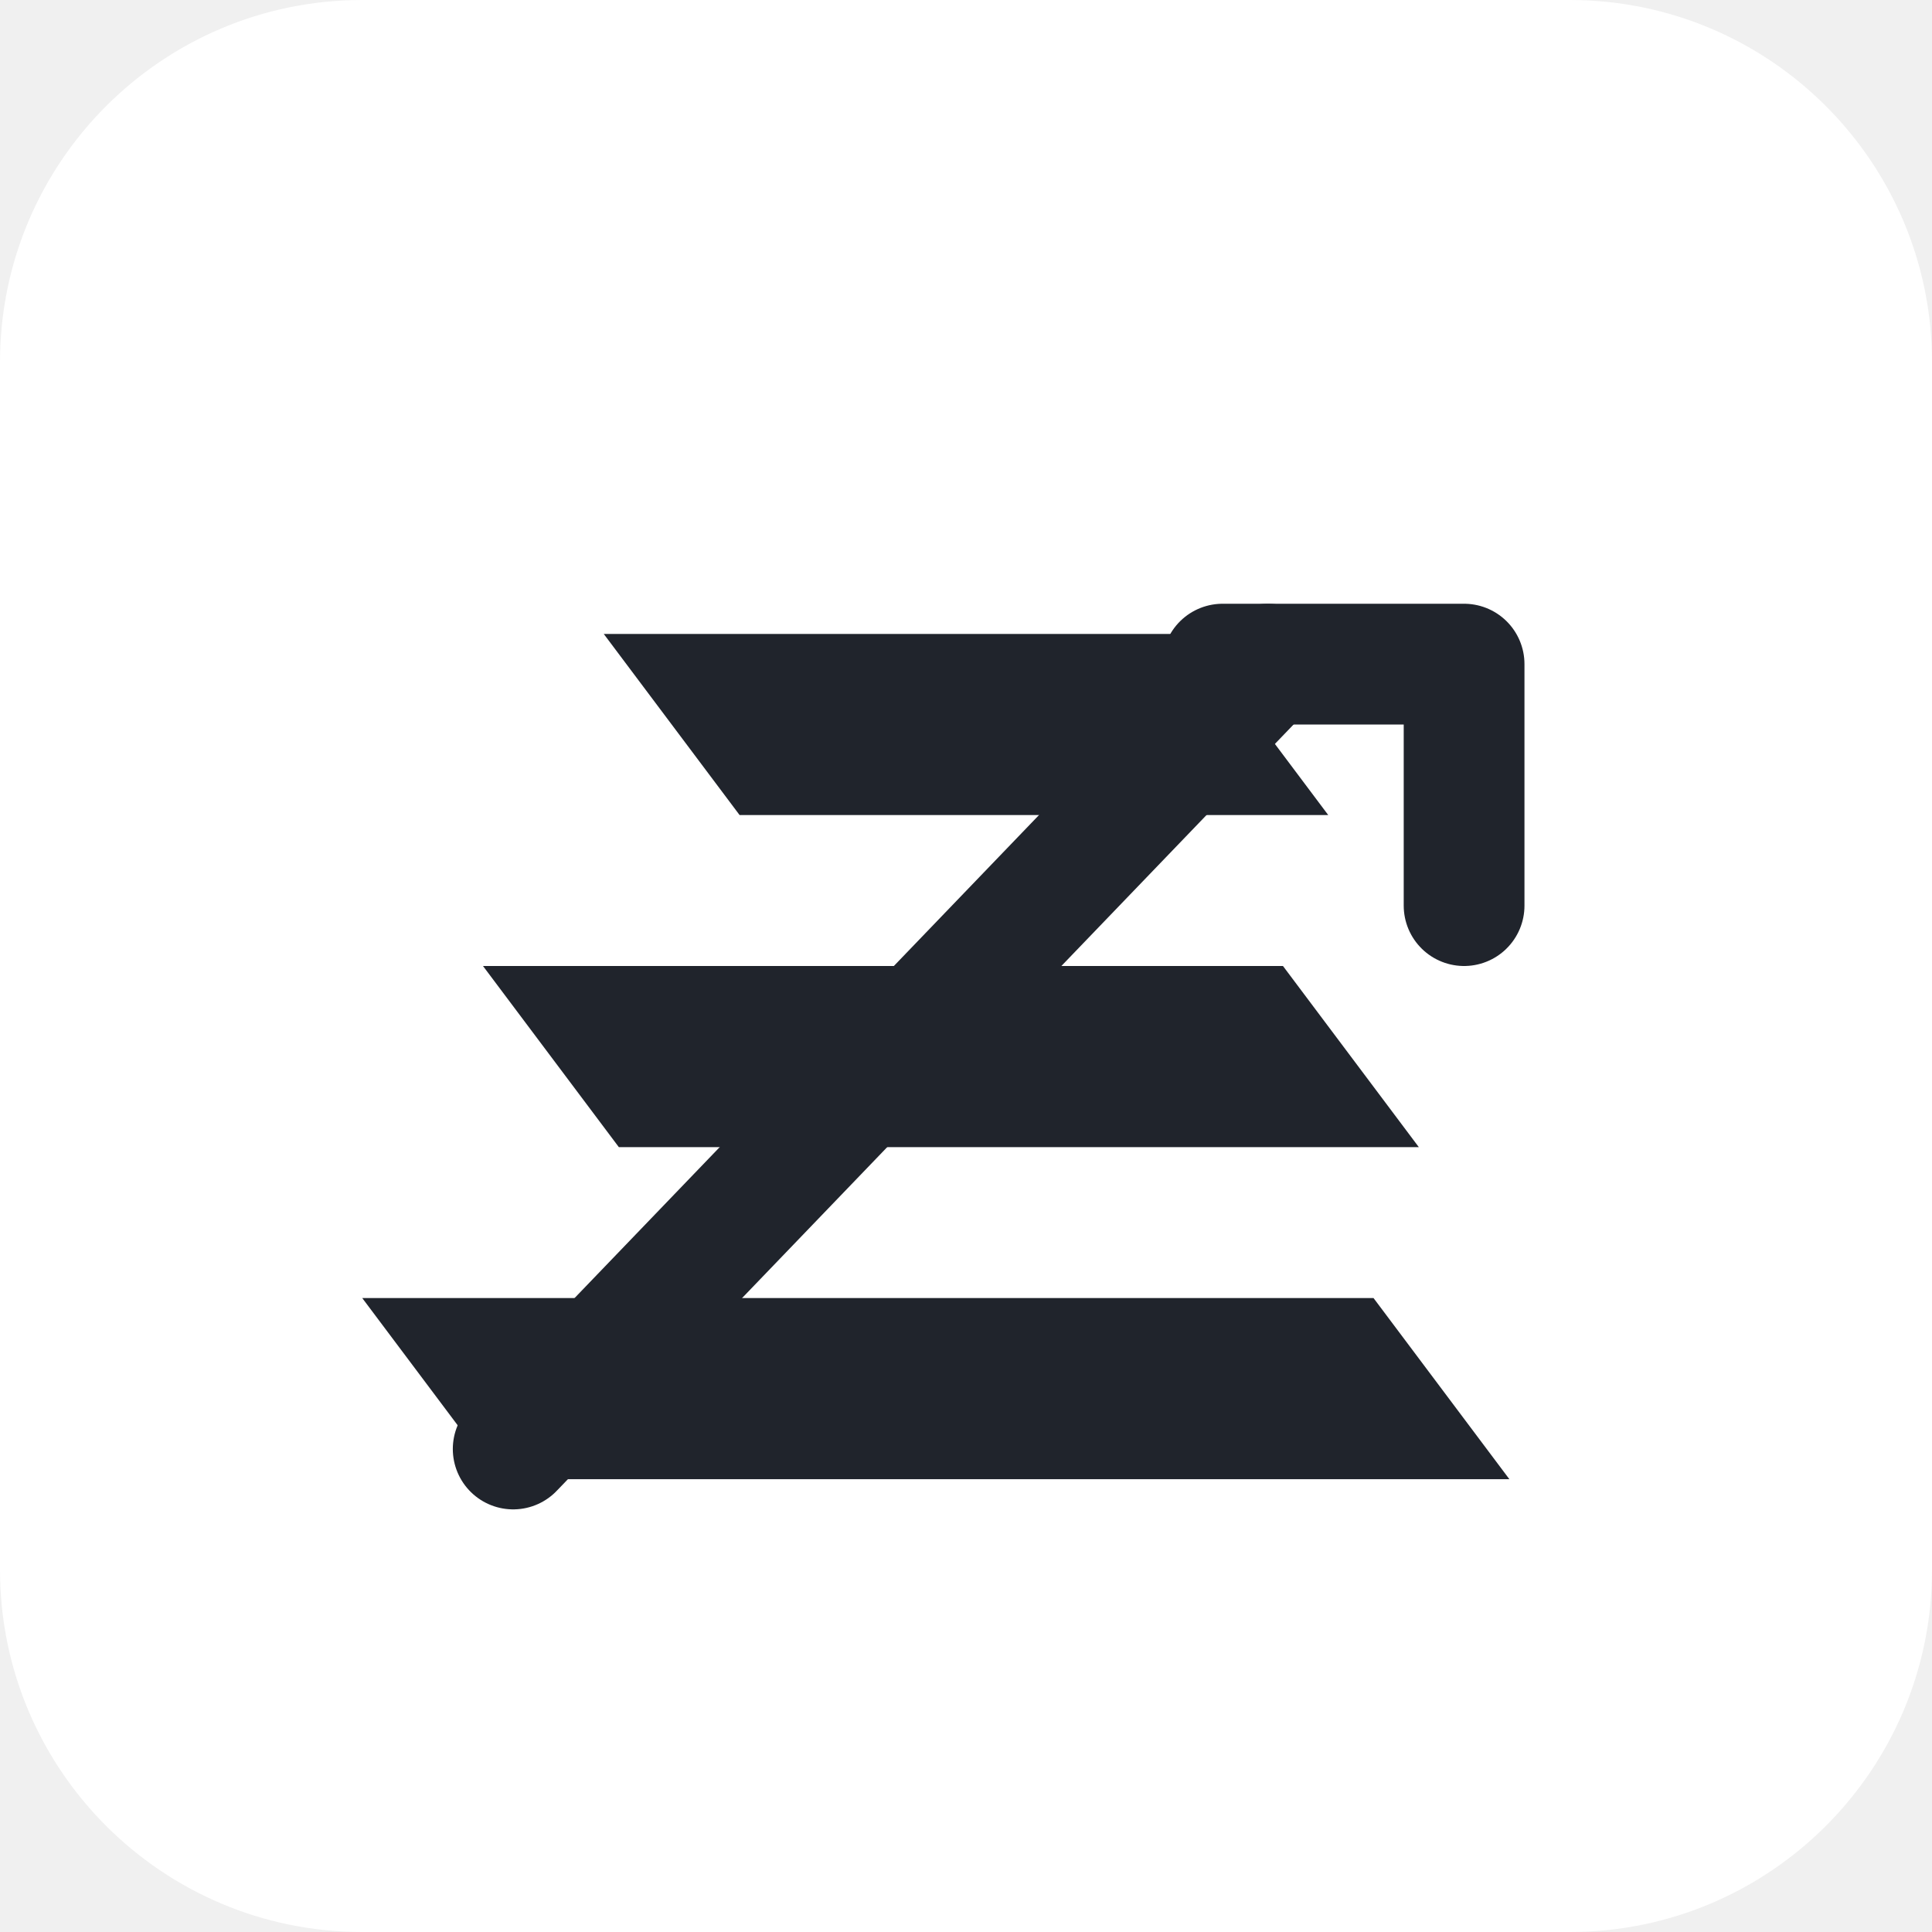
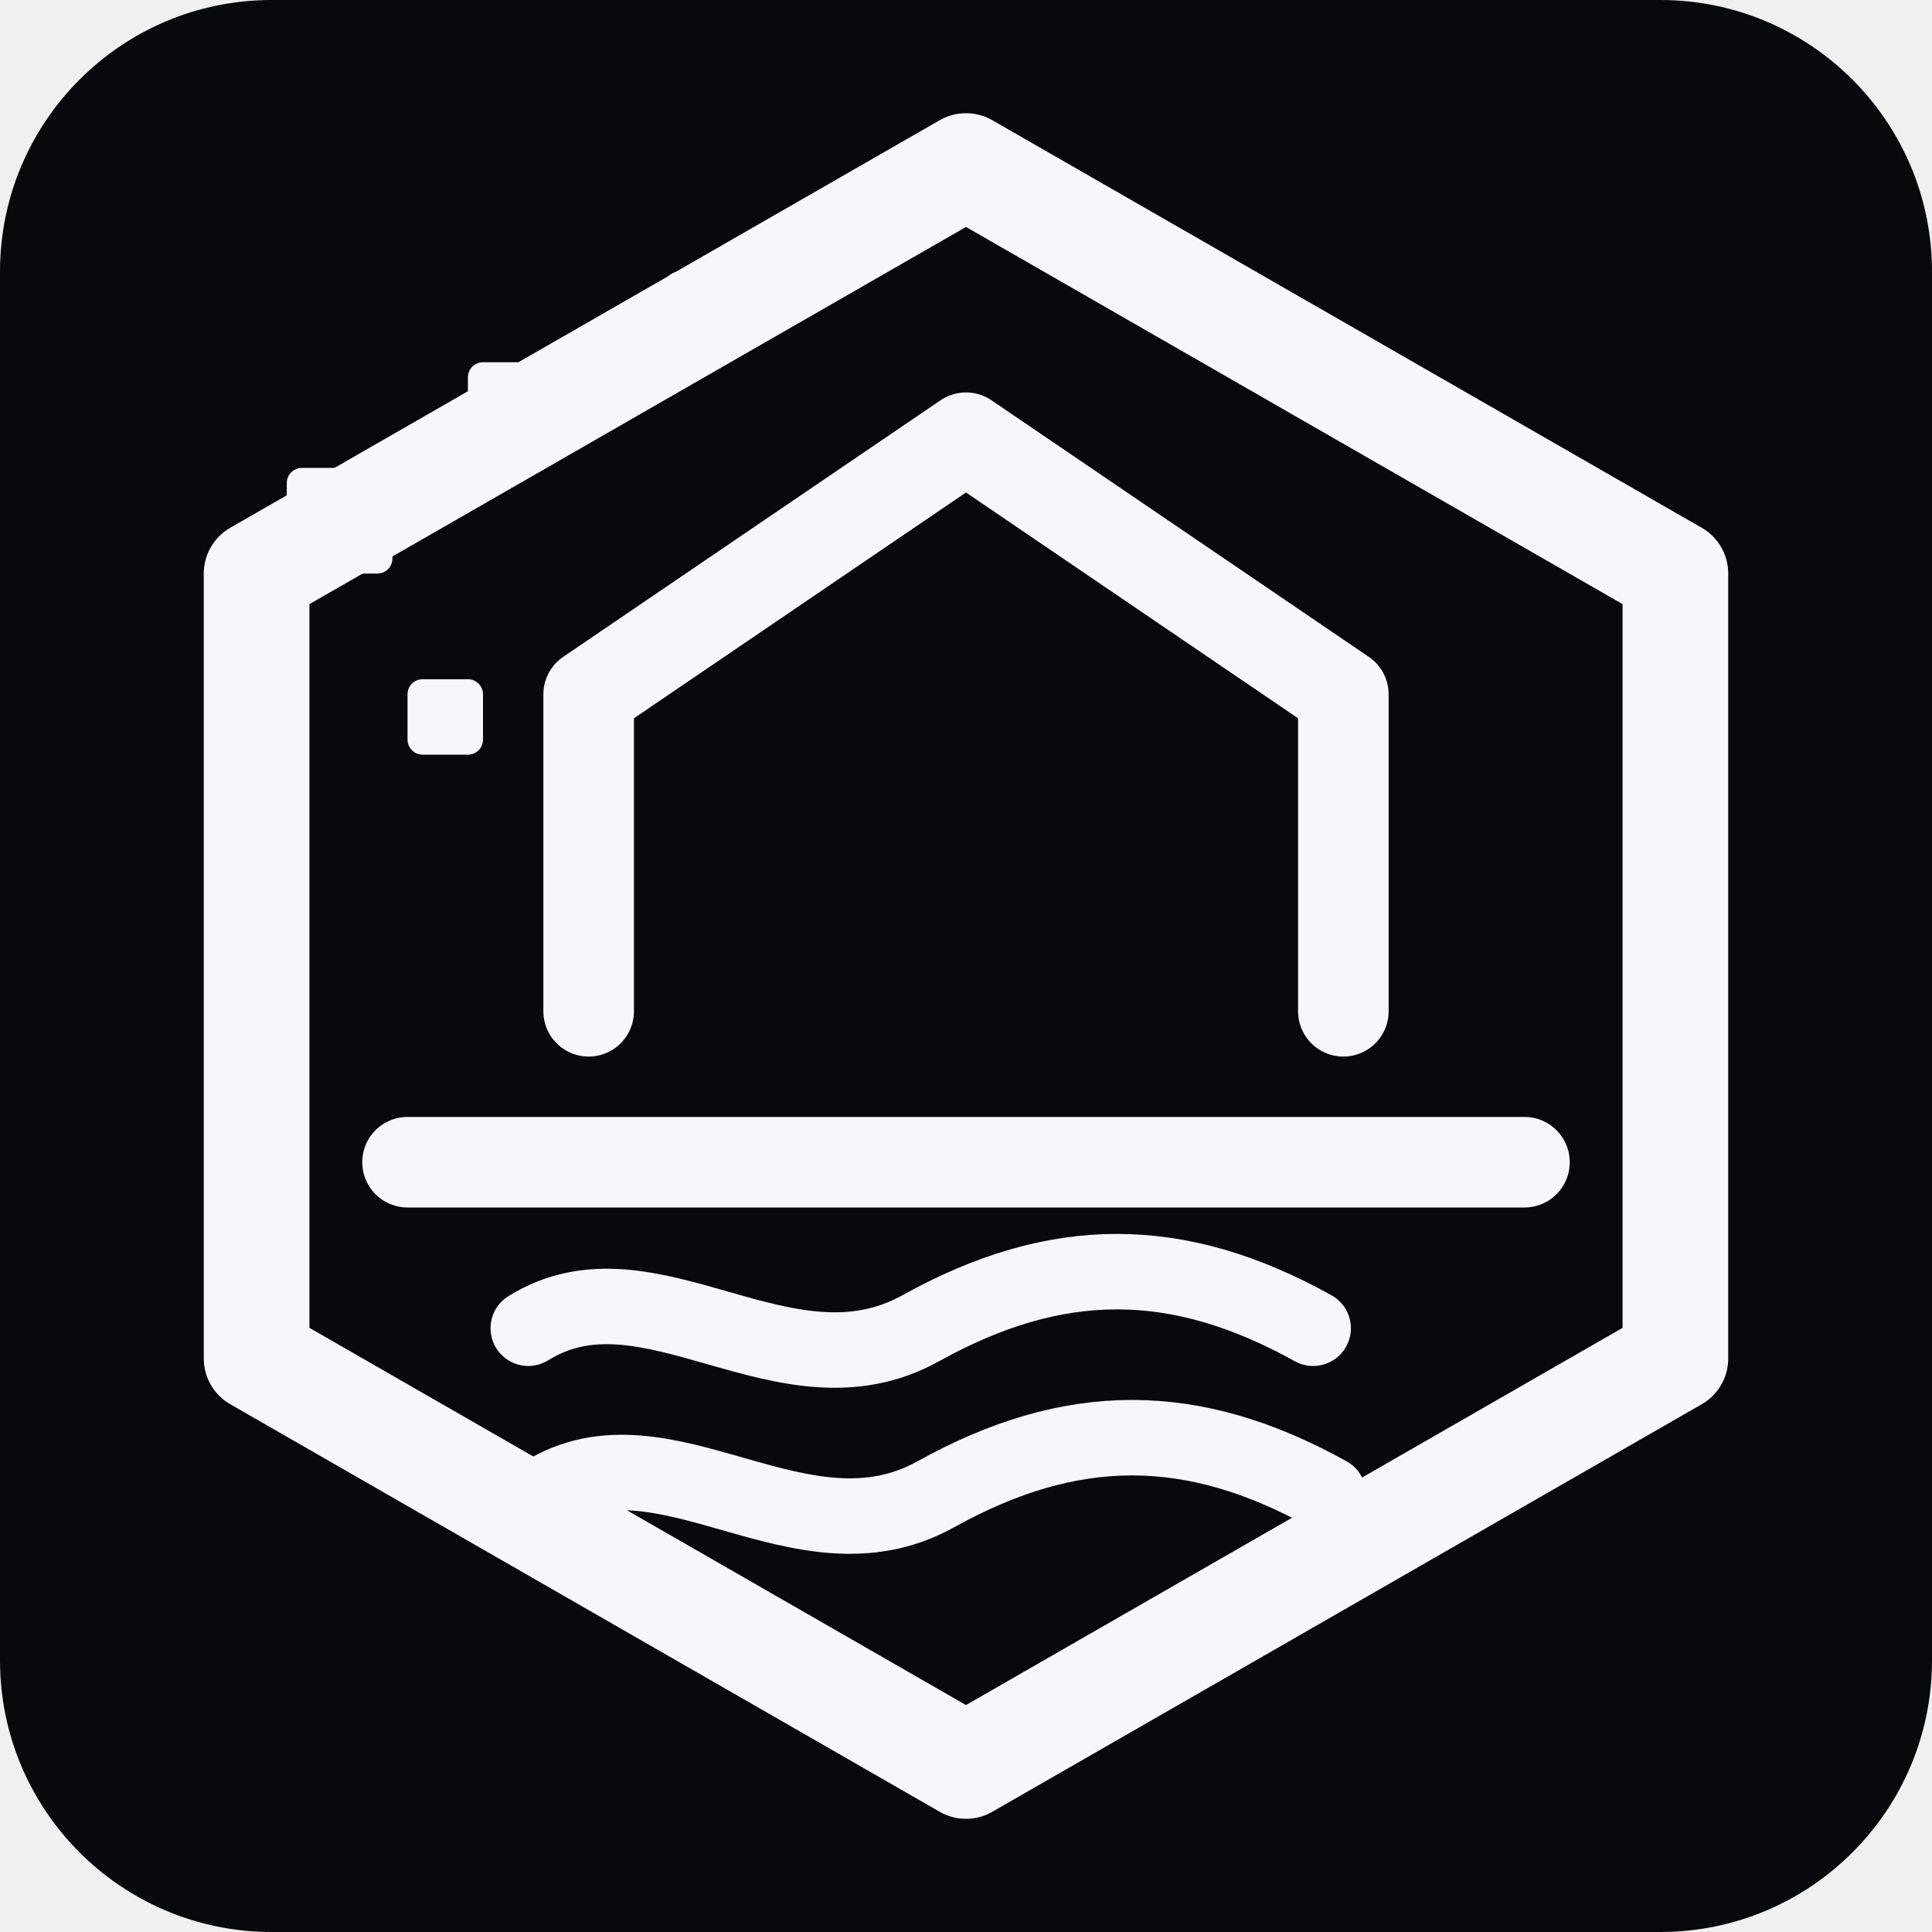
<svg xmlns="http://www.w3.org/2000/svg" viewBox="0 0 128 128" role="img" aria-labelledby="title">
-   <rect width="128" height="128" rx="24" fill="#FFFFFF" />
-   <path d="M24 86h67l9 12H33l-9-12ZM32 64h53l9 12H41l-9-12ZM40 42h39l9 12H49l-9-12Z" fill="#20242C" />
-   <path d="M34 96 84 44" fill="none" stroke="#20242C" stroke-width="8" stroke-linecap="round" />
-   <path d="M81 44h16v16" fill="none" stroke="#20242C" stroke-width="8" stroke-linecap="round" stroke-linejoin="round" />
+   <rect width="128" height="128" rx="18" fill="#07090D" />
+   <path d="M64 11 111 38v52l-47 27-47-27V38L64 11Z" fill="none" stroke="#F5F7FA" stroke-width="7" stroke-linejoin="round" />
+   <path d="M39 67V46l25-17 25 17v21" fill="none" stroke="#F5F7FA" stroke-width="6" stroke-linecap="round" stroke-linejoin="round" />
+   <path d="M27 77h74" stroke="#F5F7FA" stroke-width="6" stroke-linecap="round" />
+   <path d="M35 88c8-5 17 5 26 0s17-5 26 0M36 99c8-5 17 5 26 0s17-5 26 0" fill="none" stroke="#F5F7FA" stroke-width="5" stroke-linecap="round" />
+   <g fill="#F5F7FA">
+     <rect x="19" y="31" width="7" height="7" rx="1" />
+     <rect x="31" y="24" width="6" height="6" rx="1" />
+     <rect x="44" y="18" width="5" height="5" rx="1" />
+     <rect x="27" y="45" width="5" height="5" rx="1" />
+   </g>
</svg>
